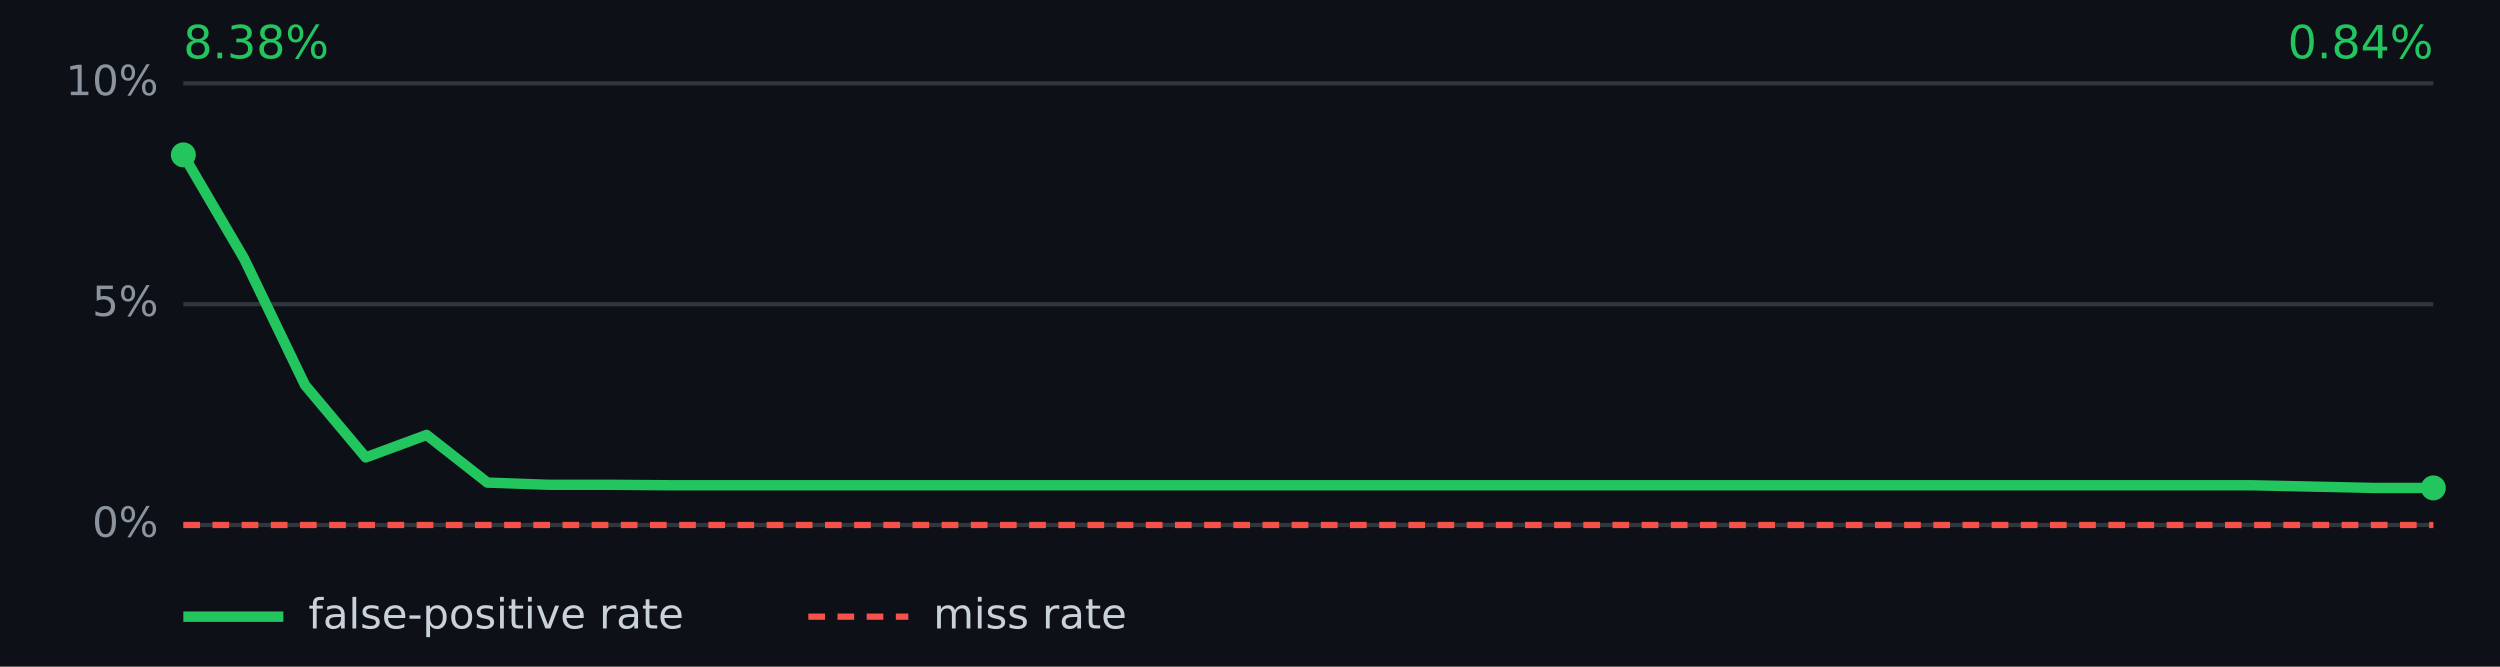
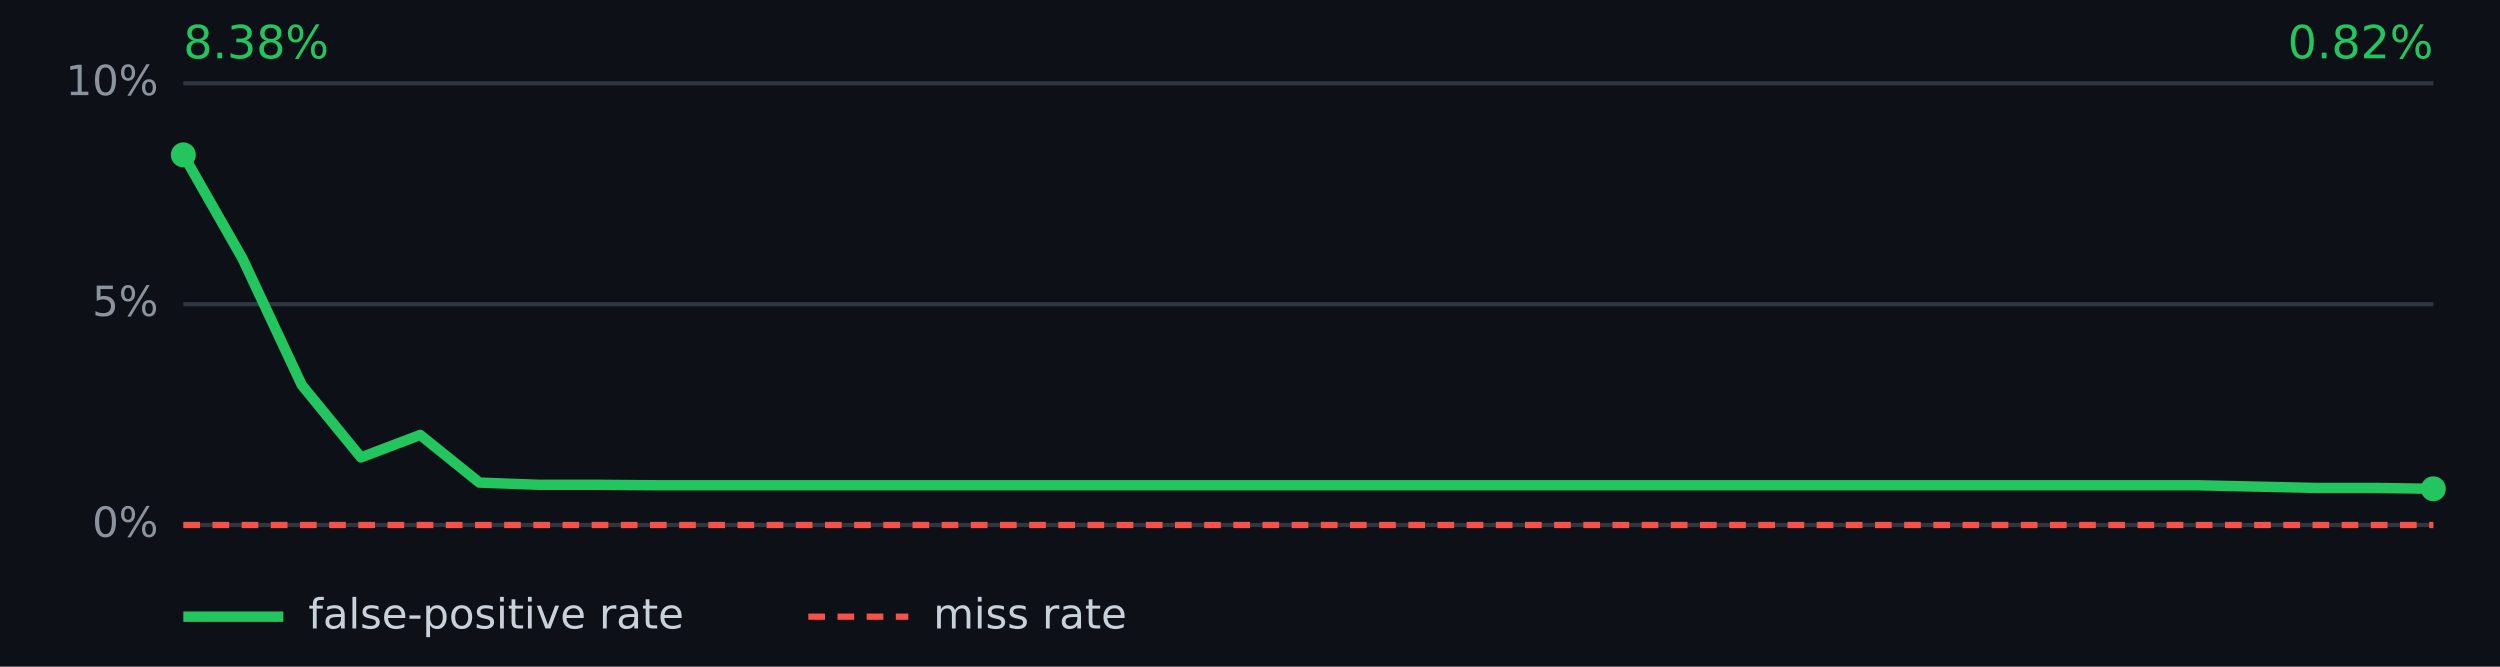
- <svg xmlns="http://www.w3.org/2000/svg" width="600" height="160" role="img" aria-label="false-positive rate trend: 8.38% to 0.84%">
+ <svg xmlns="http://www.w3.org/2000/svg" width="600" height="160" role="img" aria-label="false-positive rate trend: 8.38% to 0.82%">
  <rect width="100%" height="160" fill="#0d1117" />
  <line x1="44" y1="20.00" x2="584" y2="20.00" stroke="#30363d" stroke-width="1" />
  <text x="38" y="20.00" font-family="Verdana,Geneva,DejaVu Sans,sans-serif" font-size="10" fill="#8b949e" text-anchor="end" dominant-baseline="middle">10%</text>
  <line x1="44" y1="73.00" x2="584" y2="73.00" stroke="#30363d" stroke-width="1" />
  <text x="38" y="73.00" font-family="Verdana,Geneva,DejaVu Sans,sans-serif" font-size="10" fill="#8b949e" text-anchor="end" dominant-baseline="middle">5%</text>
  <line x1="44" y1="126.00" x2="584" y2="126.00" stroke="#30363d" stroke-width="1" />
  <text x="38" y="126.00" font-family="Verdana,Geneva,DejaVu Sans,sans-serif" font-size="10" fill="#8b949e" text-anchor="end" dominant-baseline="middle">0%</text>
-   <polyline points="44.00,126.00 62.62,126.00 81.24,126.00 99.86,126.00 118.48,126.00 137.10,126.00 155.72,126.00 174.34,126.00 192.97,126.00 211.59,126.00 230.21,126.00 248.83,126.00 267.45,126.00 286.07,126.00 304.69,126.00 323.31,126.00 341.93,126.00 360.55,126.00 379.17,126.00 397.79,126.00 416.41,126.00 435.03,126.00 453.66,126.00 472.28,126.00 490.90,126.00 509.52,126.00 528.14,126.00 546.76,126.00 565.38,126.00 584.00,126.00" fill="none" stroke="#f85149" stroke-width="1.5" stroke-dasharray="4,3" />
-   <polyline points="44.00,37.17 58.59,62.08 73.19,92.40 87.78,109.78 102.38,104.38 116.97,115.82 131.57,116.35 146.16,116.35 160.76,116.46 175.35,116.46 189.95,116.46 204.54,116.46 219.14,116.46 233.73,116.46 248.32,116.46 262.92,116.46 277.51,116.46 292.11,116.46 306.70,116.46 321.30,116.46 335.89,116.46 350.49,116.46 365.08,116.46 379.68,116.46 394.27,116.46 408.86,116.46 423.46,116.46 438.05,116.46 452.65,116.46 467.24,116.46 481.84,116.46 496.43,116.46 511.03,116.46 525.62,116.46 540.22,116.46 554.81,116.78 569.41,117.10 584.00,117.10" fill="none" stroke="#22c55e" stroke-width="2.5" stroke-linejoin="round" />
+   <polyline points="44.00,126.00 62.00,126.00 80.00,126.00 98.00,126.00 116.00,126.00 134.00,126.00 152.00,126.00 170.00,126.00 188.00,126.00 206.00,126.00 224.00,126.00 242.00,126.00 260.00,126.00 278.00,126.00 296.00,126.00 314.00,126.00 332.00,126.00 350.00,126.00 368.00,126.00 386.00,126.00 404.00,126.00 422.00,126.00 440.00,126.00 458.00,126.00 476.00,126.00 494.00,126.00 512.00,126.00 530.00,126.00 548.00,126.00 566.00,126.00 584.00,126.00" fill="none" stroke="#f85149" stroke-width="1.5" stroke-dasharray="4,3" />
+   <polyline points="44.00,37.17 58.21,62.08 72.42,92.40 86.63,109.78 100.84,104.38 115.05,115.82 129.26,116.35 143.47,116.35 157.68,116.46 171.89,116.46 186.11,116.46 200.32,116.46 214.53,116.46 228.74,116.46 242.95,116.46 257.16,116.46 271.37,116.46 285.58,116.46 299.79,116.46 314.00,116.46 328.21,116.46 342.42,116.46 356.63,116.46 370.84,116.46 385.05,116.46 399.26,116.46 413.47,116.46 427.68,116.46 441.89,116.46 456.11,116.46 470.32,116.46 484.53,116.46 498.74,116.46 512.95,116.46 527.16,116.46 541.37,116.78 555.58,117.10 569.79,117.10 584.00,117.31" fill="none" stroke="#22c55e" stroke-width="2.5" stroke-linejoin="round" />
  <circle cx="44.00" cy="37.17" r="3" fill="#22c55e" />
-   <circle cx="584.00" cy="117.10" r="3" fill="#22c55e" />
+   <circle cx="584.00" cy="117.31" r="3" fill="#22c55e" />
  <text x="44.00" y="14" font-family="Verdana,Geneva,DejaVu Sans,sans-serif" font-size="11" fill="#22c55e" text-anchor="start">8.38%</text>
-   <text x="584.00" y="14" font-family="Verdana,Geneva,DejaVu Sans,sans-serif" font-size="11" fill="#22c55e" text-anchor="end">0.84%</text>
+   <text x="584.00" y="14" font-family="Verdana,Geneva,DejaVu Sans,sans-serif" font-size="11" fill="#22c55e" text-anchor="end">0.82%</text>
  <line x1="44" y1="148" x2="68" y2="148" stroke="#22c55e" stroke-width="2.5" />
  <text x="74" y="148" font-family="Verdana,Geneva,DejaVu Sans,sans-serif" font-size="10" fill="#c9d1d9" dominant-baseline="middle">false-positive rate</text>
  <line x1="194" y1="148" x2="218" y2="148" stroke="#f85149" stroke-width="1.5" stroke-dasharray="4,3" />
  <text x="224" y="148" font-family="Verdana,Geneva,DejaVu Sans,sans-serif" font-size="10" fill="#c9d1d9" dominant-baseline="middle">miss rate</text>
</svg>
